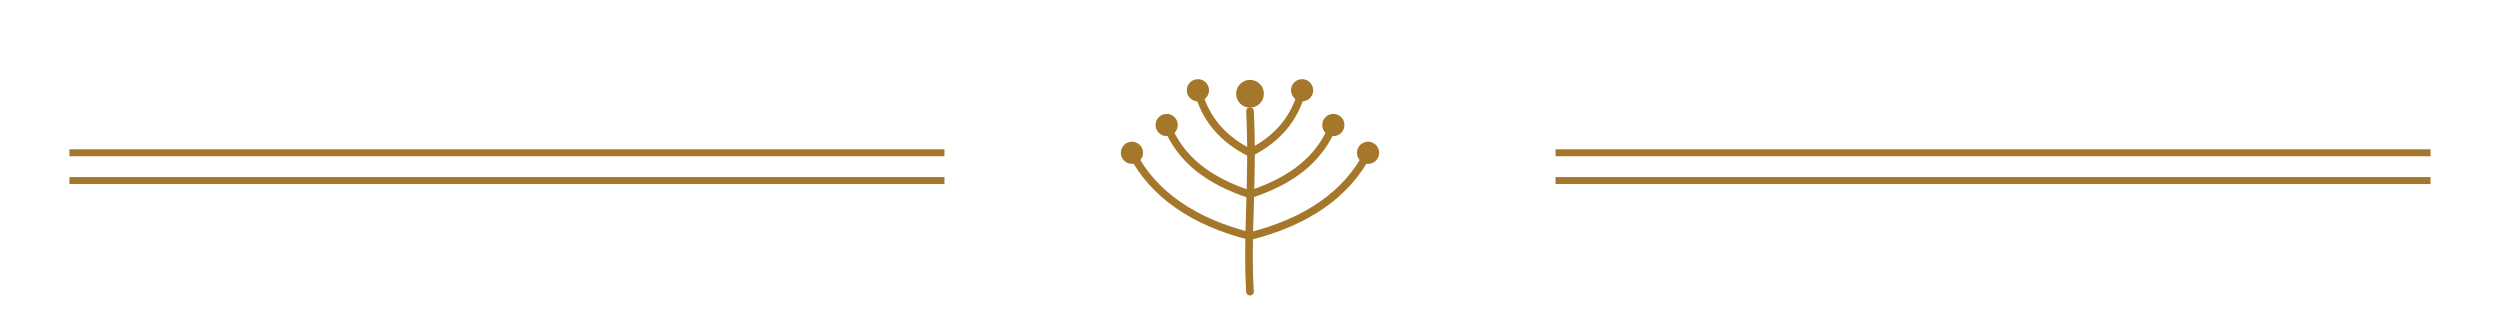
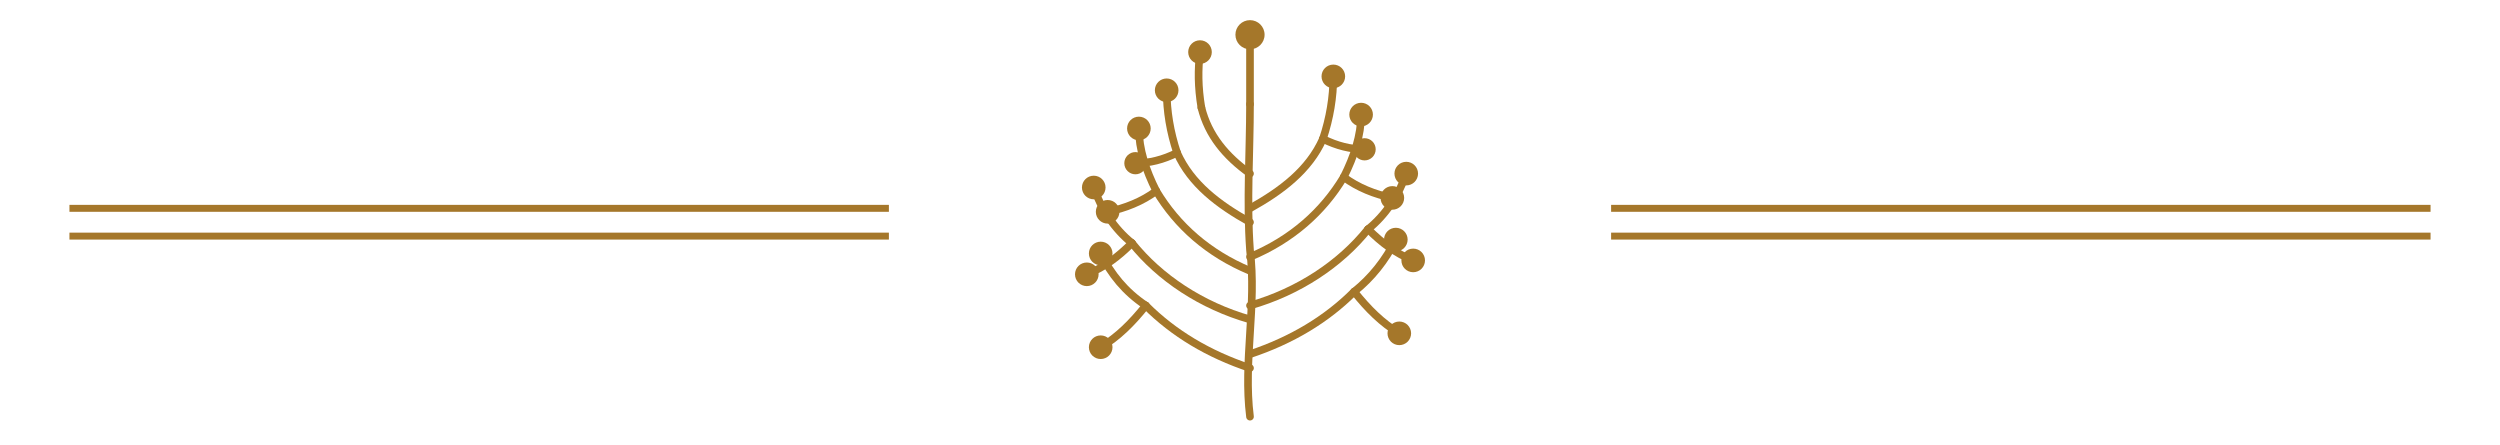
- <svg xmlns="http://www.w3.org/2000/svg" viewBox="0 0 360 48" fill="none" aria-hidden="true">
+ <svg xmlns="http://www.w3.org/2000/svg" viewBox="0 0 360 64" fill="none" aria-hidden="true">
  <g stroke="#a5772a" stroke-width="1">
-     <line x1="10" y1="22" x2="136" y2="22" />
-     <line x1="10" y1="26" x2="136" y2="26" />
-     <line x1="224" y1="22" x2="350" y2="22" />
-     <line x1="224" y1="26" x2="350" y2="26" />
+     <line x1="10" y1="30" x2="128" y2="30" />
+     <line x1="10" y1="34" x2="128" y2="34" />
+     <line x1="232" y1="30" x2="350" y2="30" />
+     <line x1="232" y1="34" x2="350" y2="34" />
  </g>
  <g stroke="#a5772a" stroke-width="1.1" stroke-linecap="round">
-     <path d="M180 42 C179.5 34 180.5 26 180 16" />
-     <path d="M180 34 C172 32 166 28 163 22" />
-     <path d="M180 34 C188 32 194 28 197 22" />
-     <path d="M180 28 C174 26 170 23 168 18" />
-     <path d="M180 28 C186 26 190 23 192 18" />
-     <path d="M180 22 C176 20 173.5 17 172.5 13" />
-     <path d="M180 22 C184 20 186.5 17 187.5 13" />
+     <path d="M180 60 C179 52 181 44 180 36 C179.5 29 180 22 180 15" />
+     <path d="M180 53 C174 51 169 48 165 44" />
+     <path d="M165 44 C162 42 160 39.5 158.5 36.5" />
+     <path d="M165 44 C163 46.5 161 48.5 158.5 50" />
+     <path d="M180 46 C173 44 167 40 163 35" />
+     <path d="M163 35 C160.5 33 158.5 30 157.5 27" />
+     <path d="M163 35 C161 37 159 38.5 156.5 39.5" />
+     <path d="M180 39 C174 36.5 169.5 32.5 166.5 27.5" />
+     <path d="M166.5 27.5 C165 24.5 164 21.5 164 18.5" />
+     <path d="M166.5 27.5 C164.5 29 162 30 159.5 30.5" />
+     <path d="M180 32 C175.5 29.5 171.5 26.5 169.5 22" />
+     <path d="M169.5 22 C168.5 19 168 16 168 13" />
+     <path d="M169.5 22 C167.5 23 165.5 23.5 163.5 23.5" />
+     <path d="M180 25 C176.5 22.5 174 19.5 173 15.5" />
+     <path d="M173 15.5 C172.5 12.5 172.5 10 172.8 7.5" />
+     <path d="M180 51 C186 49 191 46 195 42" />
+     <path d="M195 42 C197.5 40 199.5 37.5 201 34.5" />
+     <path d="M195 42 C197 44.5 199 46.5 201.5 48" />
+     <path d="M180 44 C187 42 193 38 197 33" />
+     <path d="M197 33 C199.5 31 201.5 28 202.5 25" />
+     <path d="M197 33 C199 35 201 36.5 203.5 37.5" />
+     <path d="M180 37 C186 34.5 190.5 30.5 193.5 25.5" />
+     <path d="M193.5 25.5 C195 22.5 196 19.5 196 16.5" />
+     <path d="M193.5 25.5 C195.5 27 198 28 200.5 28.5" />
+     <path d="M180 30 C184.5 27.5 188.5 24.5 190.5 20" />
+     <path d="M190.5 20 C191.5 17 192 14 192 11" />
+     <path d="M190.5 20 C192.5 21 194.5 21.5 196.5 21.5" />
+     <path d="M180 15 C180 12 180 9.5 180 7" />
  </g>
  <g fill="#a5772a">
-     <circle cx="180" cy="13.5" r="2" />
-     <circle cx="163" cy="22" r="1.6" />
-     <circle cx="197" cy="22" r="1.6" />
-     <circle cx="168" cy="18" r="1.6" />
-     <circle cx="192" cy="18" r="1.6" />
-     <circle cx="172.5" cy="13" r="1.6" />
-     <circle cx="187.5" cy="13" r="1.6" />
+     <circle cx="180" cy="5" r="2.1" />
+     <circle cx="158.5" cy="36.5" r="1.7" />
+     <circle cx="158.5" cy="50" r="1.7" />
+     <circle cx="157.5" cy="27" r="1.7" />
+     <circle cx="156.5" cy="39.5" r="1.7" />
+     <circle cx="164" cy="18.5" r="1.7" />
+     <circle cx="159.5" cy="30.5" r="1.7" />
+     <circle cx="168" cy="13" r="1.7" />
+     <circle cx="163.5" cy="23.5" r="1.6" />
+     <circle cx="172.8" cy="7.5" r="1.7" />
+     <circle cx="201" cy="34.5" r="1.7" />
+     <circle cx="201.5" cy="48" r="1.7" />
+     <circle cx="202.5" cy="25" r="1.7" />
+     <circle cx="203.5" cy="37.5" r="1.7" />
+     <circle cx="196" cy="16.5" r="1.7" />
+     <circle cx="200.5" cy="28.5" r="1.7" />
+     <circle cx="192" cy="11" r="1.7" />
+     <circle cx="196.5" cy="21.5" r="1.6" />
  </g>
</svg>
